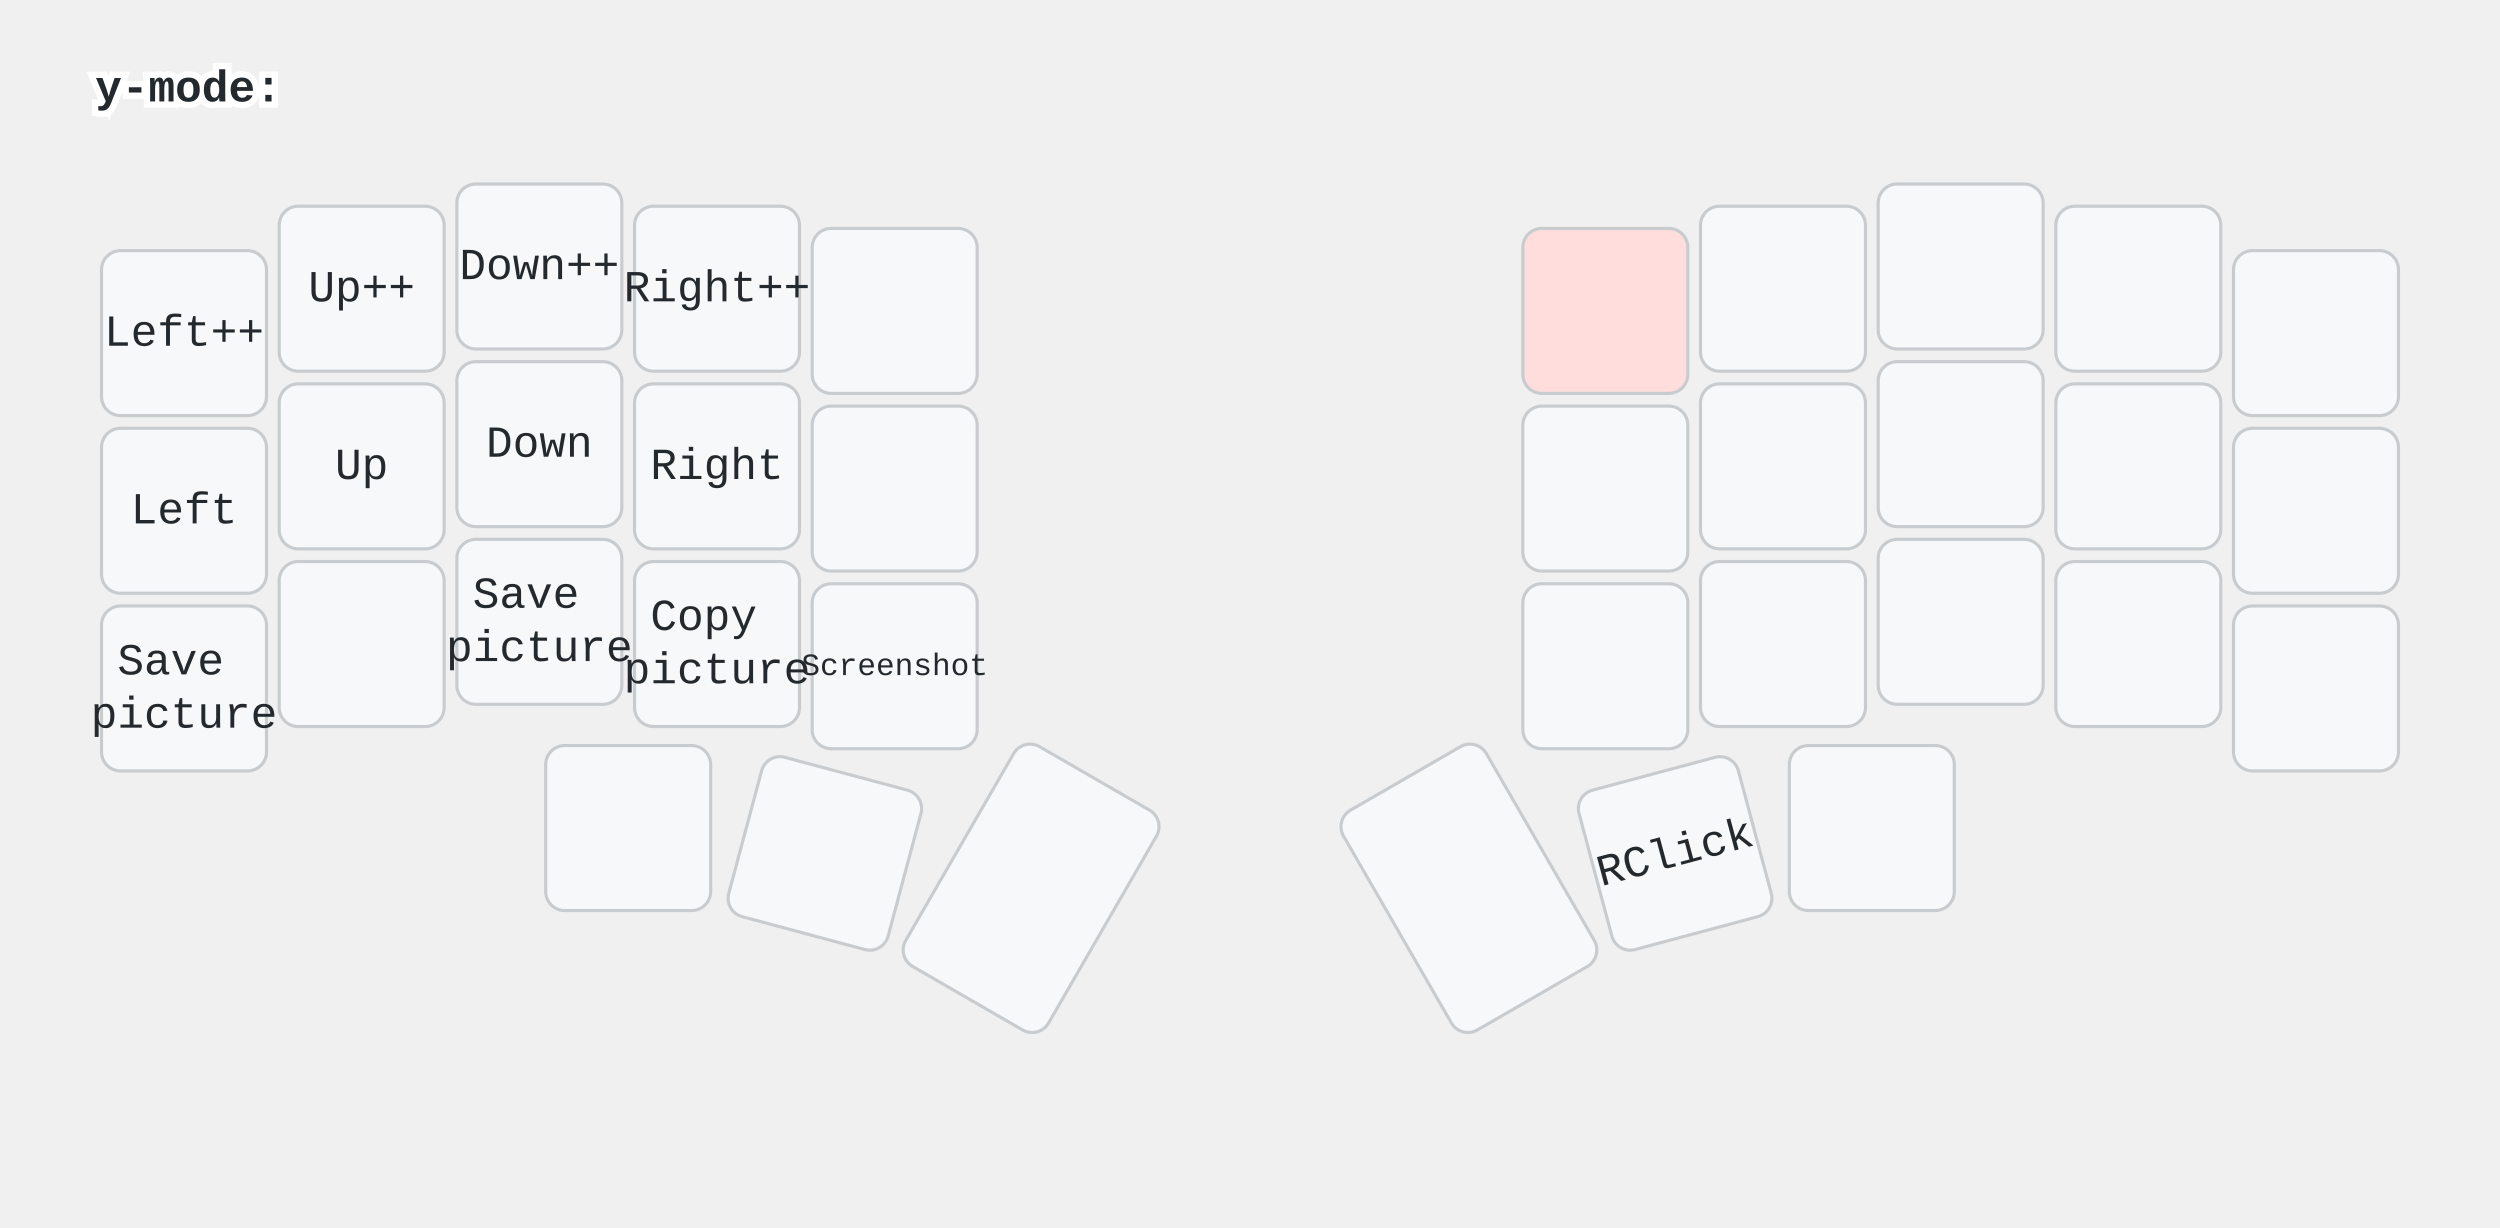
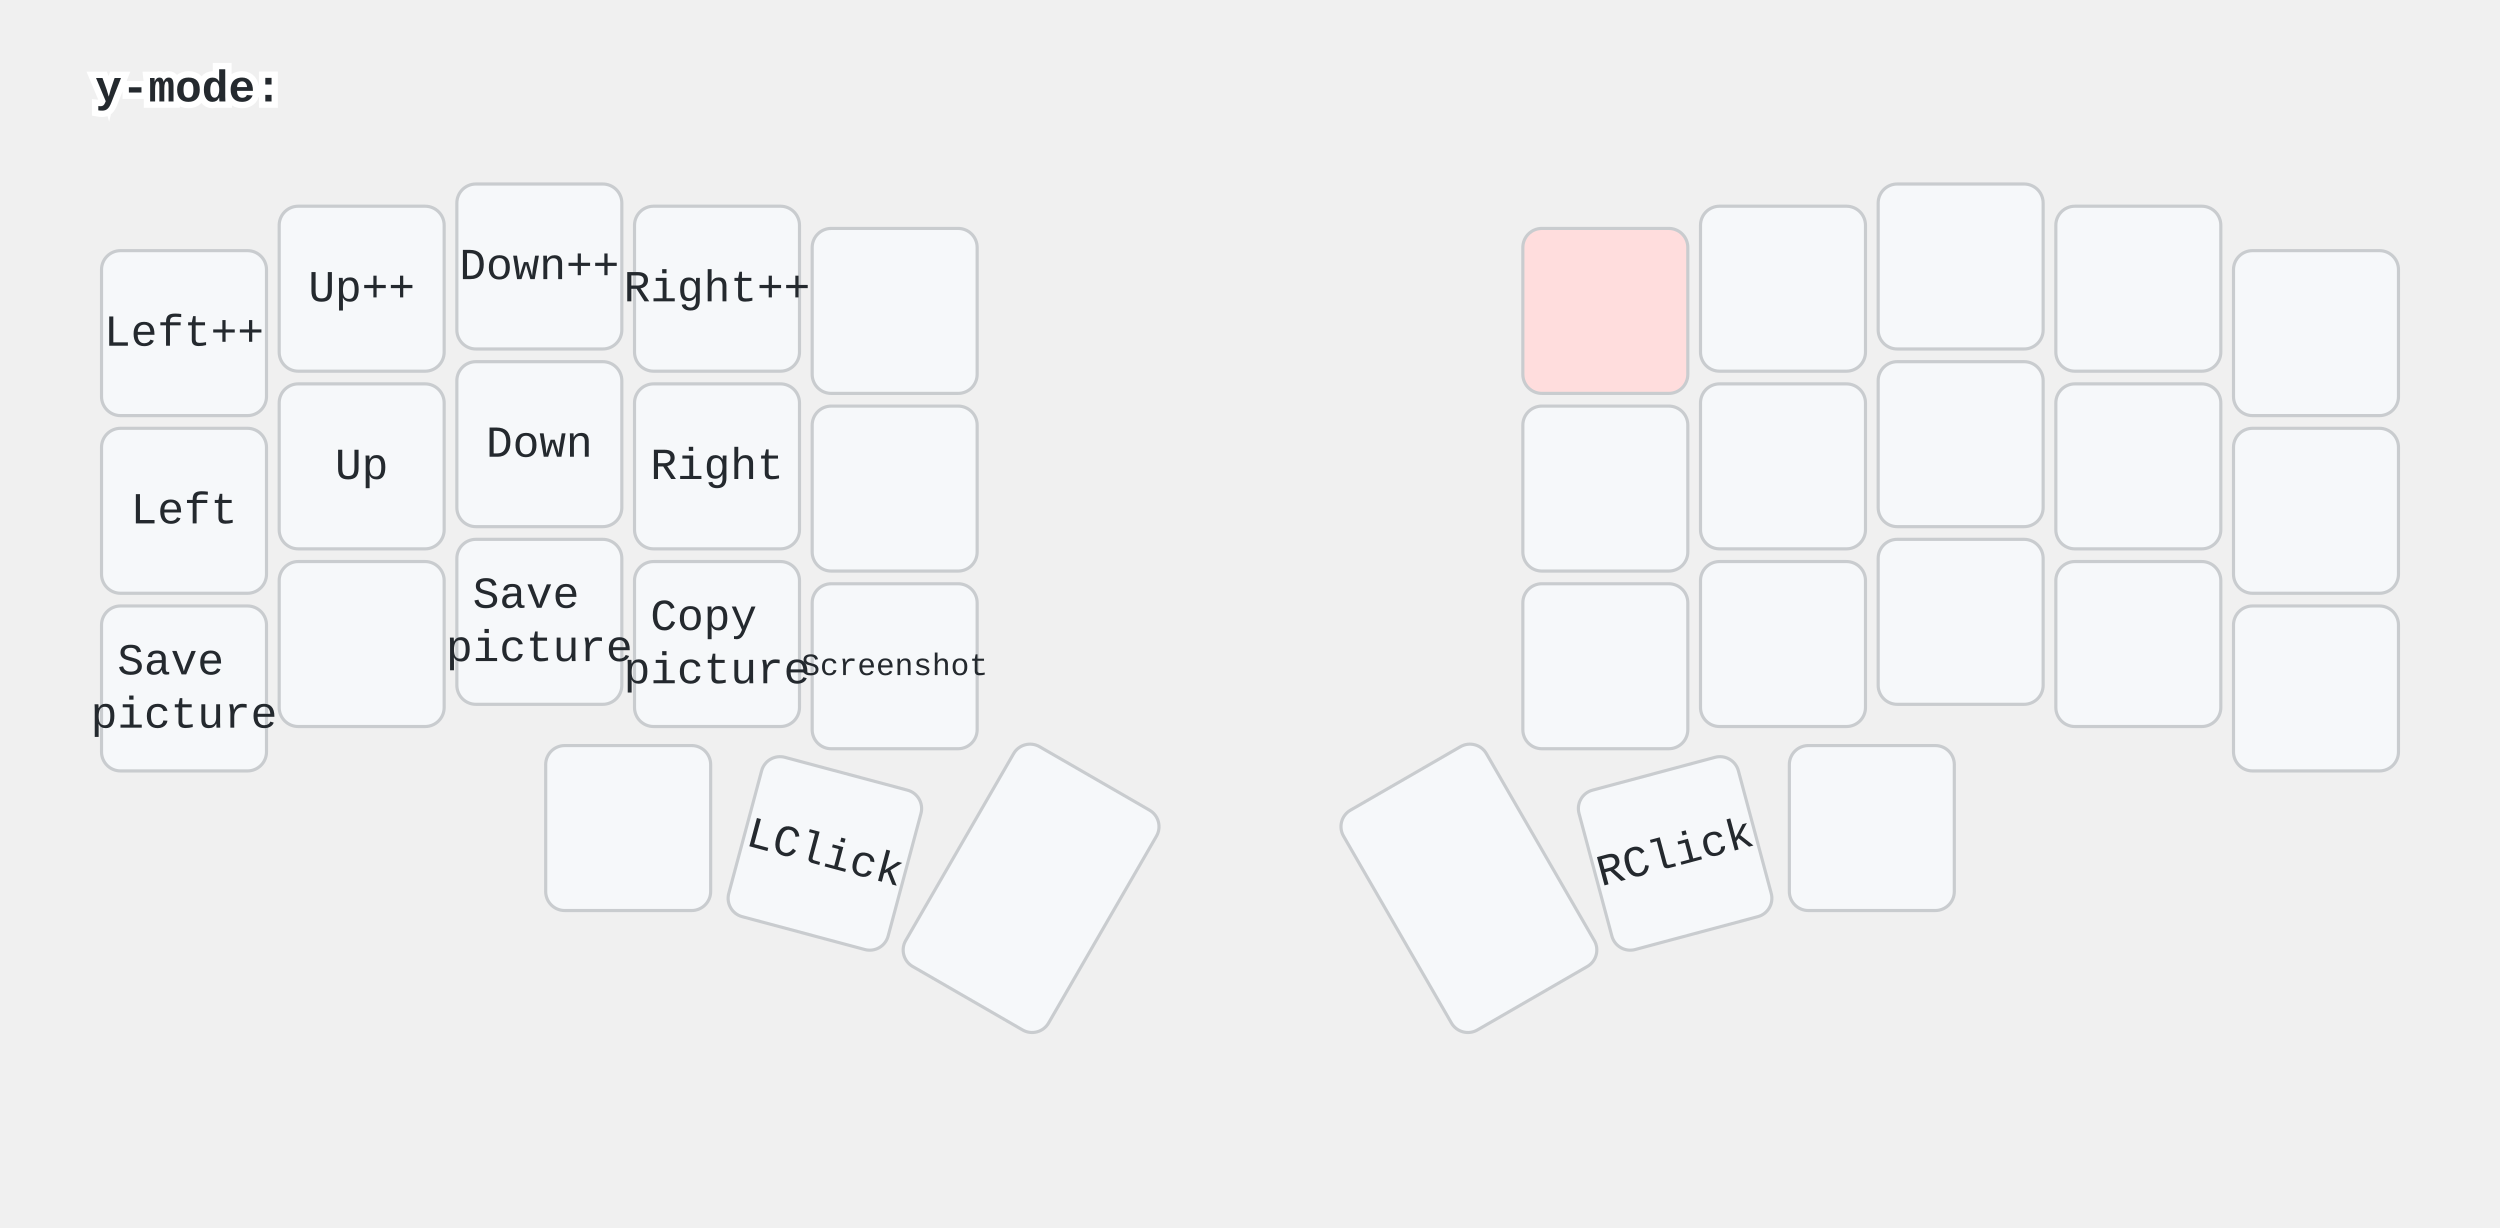
<svg xmlns="http://www.w3.org/2000/svg" width="788" height="387" viewBox="0 0 788 387" class="keymap">
  <style>/* inherit to force styles through use tags */
svg path {
    fill: inherit;
}

/* font and background color specifications */
svg.keymap {
    font-family: SFMono-Regular,Consolas,Liberation Mono,Menlo,monospace;
    font-size: 14px;
    font-kerning: normal;
    text-rendering: optimizeLegibility;
    fill: #24292e;
}

/* default key styling */
rect.key {
    fill: #f6f8fa;
}

rect.key, rect.combo {
    stroke: #c9cccf;
    stroke-width: 1;
}

/* default key side styling, only used is draw_key_sides is set */
rect.side {
    filter: brightness(90%);
}

/* color accent for combo boxes */
rect.combo, rect.combo-separate {
    fill: #cdf;
}

/* color accent for held keys */
rect.held, rect.combo.held {
    fill: #fdd;
}

/* color accent for ghost (optional) keys */
rect.ghost, rect.combo.ghost {
    stroke-dasharray: 4, 4;
    stroke-width: 2;
}

text {
    text-anchor: middle;
    dominant-baseline: middle;
}

/* styling for layer labels */
text.label {
    font-weight: bold;
    text-anchor: start;
    stroke: white;
    stroke-width: 4;
    paint-order: stroke;
}

/* styling for optional footer */
text.footer {
    text-anchor: end;
    dominant-baseline: auto;
    stroke: white;
    stroke-width: 4;
    paint-order: stroke;
}

/* styling for combo tap, and key non-tap label text */
text.combo, text.hold, text.shifted, text.left, text.right {
    font-size: 11px;
}

text.hold {
    text-anchor: middle;
    dominant-baseline: auto;
}

text.shifted {
    text-anchor: middle;
    dominant-baseline: hanging;
}

text.left {
    text-anchor: start;
}

text.right {
    text-anchor: end;
}

text.layer-activator {
    text-decoration: underline;
}

/* styling for hold/shifted label text in combo box */
text.combo.hold, text.combo.shifted, text.combo.left, text.combo.right {
    font-size: 8px;
}

/* lighter symbol for transparent keys */
text.trans {
    fill: #7b7e81;
}

/* styling for combo dendrons */
path.combo {
    stroke-width: 1;
    stroke: gray;
    fill: none;
}

/* Start Tabler Icons Cleanup */
/* cannot use height/width with glyphs */
.icon-tabler &gt; path {
    fill: inherit;
    stroke: inherit;
    stroke-width: 2;
}
/* hide tabler's default box */
.icon-tabler &gt; path[stroke="none"][fill="none"] {
    visibility: hidden;
}
/* End Tabler Icons Cleanup */
</style>
  <g transform="translate(30, 0)" class="layer-y-mode">
    <text x="0" y="28" class="label" id="y-mode">y-mode:</text>
    <g transform="translate(0, 56)">
      <g transform="translate(28, 49)" class="key keypos-0">
        <rect rx="6" ry="6" x="-26" y="-26" width="52" height="52" class="key" />
        <text x="0" y="0" class="key tap">Left++</text>
      </g>
      <g transform="translate(84, 35)" class="key keypos-1">
        <rect rx="6" ry="6" x="-26" y="-26" width="52" height="52" class="key" />
        <text x="0" y="0" class="key tap">Up++</text>
      </g>
      <g transform="translate(140, 28)" class="key keypos-2">
        <rect rx="6" ry="6" x="-26" y="-26" width="52" height="52" class="key" />
        <text x="0" y="0" class="key tap">Down++</text>
      </g>
      <g transform="translate(196, 35)" class="key keypos-3">
        <rect rx="6" ry="6" x="-26" y="-26" width="52" height="52" class="key" />
        <text x="0" y="0" class="key tap">Right++</text>
      </g>
      <g transform="translate(252, 42)" class="key keypos-4">
        <rect rx="6" ry="6" x="-26" y="-26" width="52" height="52" class="key" />
      </g>
      <g transform="translate(476, 42)" class="key held keypos-5">
        <rect rx="6" ry="6" x="-26" y="-26" width="52" height="52" class="key held" />
      </g>
      <g transform="translate(532, 35)" class="key keypos-6">
        <rect rx="6" ry="6" x="-26" y="-26" width="52" height="52" class="key" />
      </g>
      <g transform="translate(588, 28)" class="key keypos-7">
        <rect rx="6" ry="6" x="-26" y="-26" width="52" height="52" class="key" />
      </g>
      <g transform="translate(644, 35)" class="key keypos-8">
        <rect rx="6" ry="6" x="-26" y="-26" width="52" height="52" class="key" />
      </g>
      <g transform="translate(700, 49)" class="key keypos-9">
        <rect rx="6" ry="6" x="-26" y="-26" width="52" height="52" class="key" />
      </g>
      <g transform="translate(28, 105)" class="key keypos-10">
        <rect rx="6" ry="6" x="-26" y="-26" width="52" height="52" class="key" />
        <text x="0" y="0" class="key tap">Left</text>
      </g>
      <g transform="translate(84, 91)" class="key keypos-11">
        <rect rx="6" ry="6" x="-26" y="-26" width="52" height="52" class="key" />
        <text x="0" y="0" class="key tap">Up</text>
      </g>
      <g transform="translate(140, 84)" class="key keypos-12">
        <rect rx="6" ry="6" x="-26" y="-26" width="52" height="52" class="key" />
        <text x="0" y="0" class="key tap">Down</text>
      </g>
      <g transform="translate(196, 91)" class="key keypos-13">
        <rect rx="6" ry="6" x="-26" y="-26" width="52" height="52" class="key" />
        <text x="0" y="0" class="key tap">Right</text>
      </g>
      <g transform="translate(252, 98)" class="key keypos-14">
        <rect rx="6" ry="6" x="-26" y="-26" width="52" height="52" class="key" />
      </g>
      <g transform="translate(476, 98)" class="key keypos-15">
        <rect rx="6" ry="6" x="-26" y="-26" width="52" height="52" class="key" />
      </g>
      <g transform="translate(532, 91)" class="key keypos-16">
        <rect rx="6" ry="6" x="-26" y="-26" width="52" height="52" class="key" />
      </g>
      <g transform="translate(588, 84)" class="key keypos-17">
        <rect rx="6" ry="6" x="-26" y="-26" width="52" height="52" class="key" />
      </g>
      <g transform="translate(644, 91)" class="key keypos-18">
        <rect rx="6" ry="6" x="-26" y="-26" width="52" height="52" class="key" />
      </g>
      <g transform="translate(700, 105)" class="key keypos-19">
        <rect rx="6" ry="6" x="-26" y="-26" width="52" height="52" class="key" />
      </g>
      <g transform="translate(28, 161)" class="key keypos-20">
        <rect rx="6" ry="6" x="-26" y="-26" width="52" height="52" class="key" />
        <text x="0" y="0" class="key tap">
          <tspan x="0" dy="-0.6em">Save</tspan>
          <tspan x="0" dy="1.2em">picture</tspan>
        </text>
      </g>
      <g transform="translate(84, 147)" class="key keypos-21">
        <rect rx="6" ry="6" x="-26" y="-26" width="52" height="52" class="key" />
      </g>
      <g transform="translate(140, 140)" class="key keypos-22">
        <rect rx="6" ry="6" x="-26" y="-26" width="52" height="52" class="key" />
        <text x="0" y="0" class="key tap">
          <tspan x="0" dy="-0.6em">Save</tspan>
          <tspan x="0" dy="1.2em">picture</tspan>
        </text>
      </g>
      <g transform="translate(196, 147)" class="key keypos-23">
        <rect rx="6" ry="6" x="-26" y="-26" width="52" height="52" class="key" />
        <text x="0" y="0" class="key tap">
          <tspan x="0" dy="-0.6em">Copy</tspan>
          <tspan x="0" dy="1.2em">picture</tspan>
        </text>
      </g>
      <g transform="translate(252, 154)" class="key keypos-24">
        <rect rx="6" ry="6" x="-26" y="-26" width="52" height="52" class="key" />
        <text x="0" y="0" class="key tap">
          <tspan style="font-size: 70%">Screenshot</tspan>
        </text>
      </g>
      <g transform="translate(476, 154)" class="key keypos-25">
        <rect rx="6" ry="6" x="-26" y="-26" width="52" height="52" class="key" />
      </g>
      <g transform="translate(532, 147)" class="key keypos-26">
        <rect rx="6" ry="6" x="-26" y="-26" width="52" height="52" class="key" />
      </g>
      <g transform="translate(588, 140)" class="key keypos-27">
        <rect rx="6" ry="6" x="-26" y="-26" width="52" height="52" class="key" />
      </g>
      <g transform="translate(644, 147)" class="key keypos-28">
        <rect rx="6" ry="6" x="-26" y="-26" width="52" height="52" class="key" />
      </g>
      <g transform="translate(700, 161)" class="key keypos-29">
        <rect rx="6" ry="6" x="-26" y="-26" width="52" height="52" class="key" />
      </g>
      <g transform="translate(168, 205)" class="key keypos-30">
        <rect rx="6" ry="6" x="-26" y="-26" width="52" height="52" class="key" />
      </g>
      <g transform="translate(230, 213) rotate(15.0)" class="key keypos-31">
        <rect rx="6" ry="6" x="-26" y="-26" width="52" height="52" class="key" />
+         <text x="0" y="0" class="key tap">LClick</text>
      </g>
      <g transform="translate(295, 224) rotate(30.0)" class="key keypos-32">
        <rect rx="6" ry="6" x="-26" y="-40" width="52" height="80" class="key" />
      </g>
      <g transform="translate(433, 224) rotate(-30.0)" class="key keypos-33">
        <rect rx="6" ry="6" x="-26" y="-40" width="52" height="80" class="key" />
      </g>
      <g transform="translate(498, 213) rotate(-15.0)" class="key keypos-34">
        <rect rx="6" ry="6" x="-26" y="-26" width="52" height="52" class="key" />
        <text x="0" y="0" class="key tap">RClick</text>
      </g>
      <g transform="translate(560, 205)" class="key keypos-35">
        <rect rx="6" ry="6" x="-26" y="-26" width="52" height="52" class="key" />
      </g>
    </g>
  </g>
</svg>
